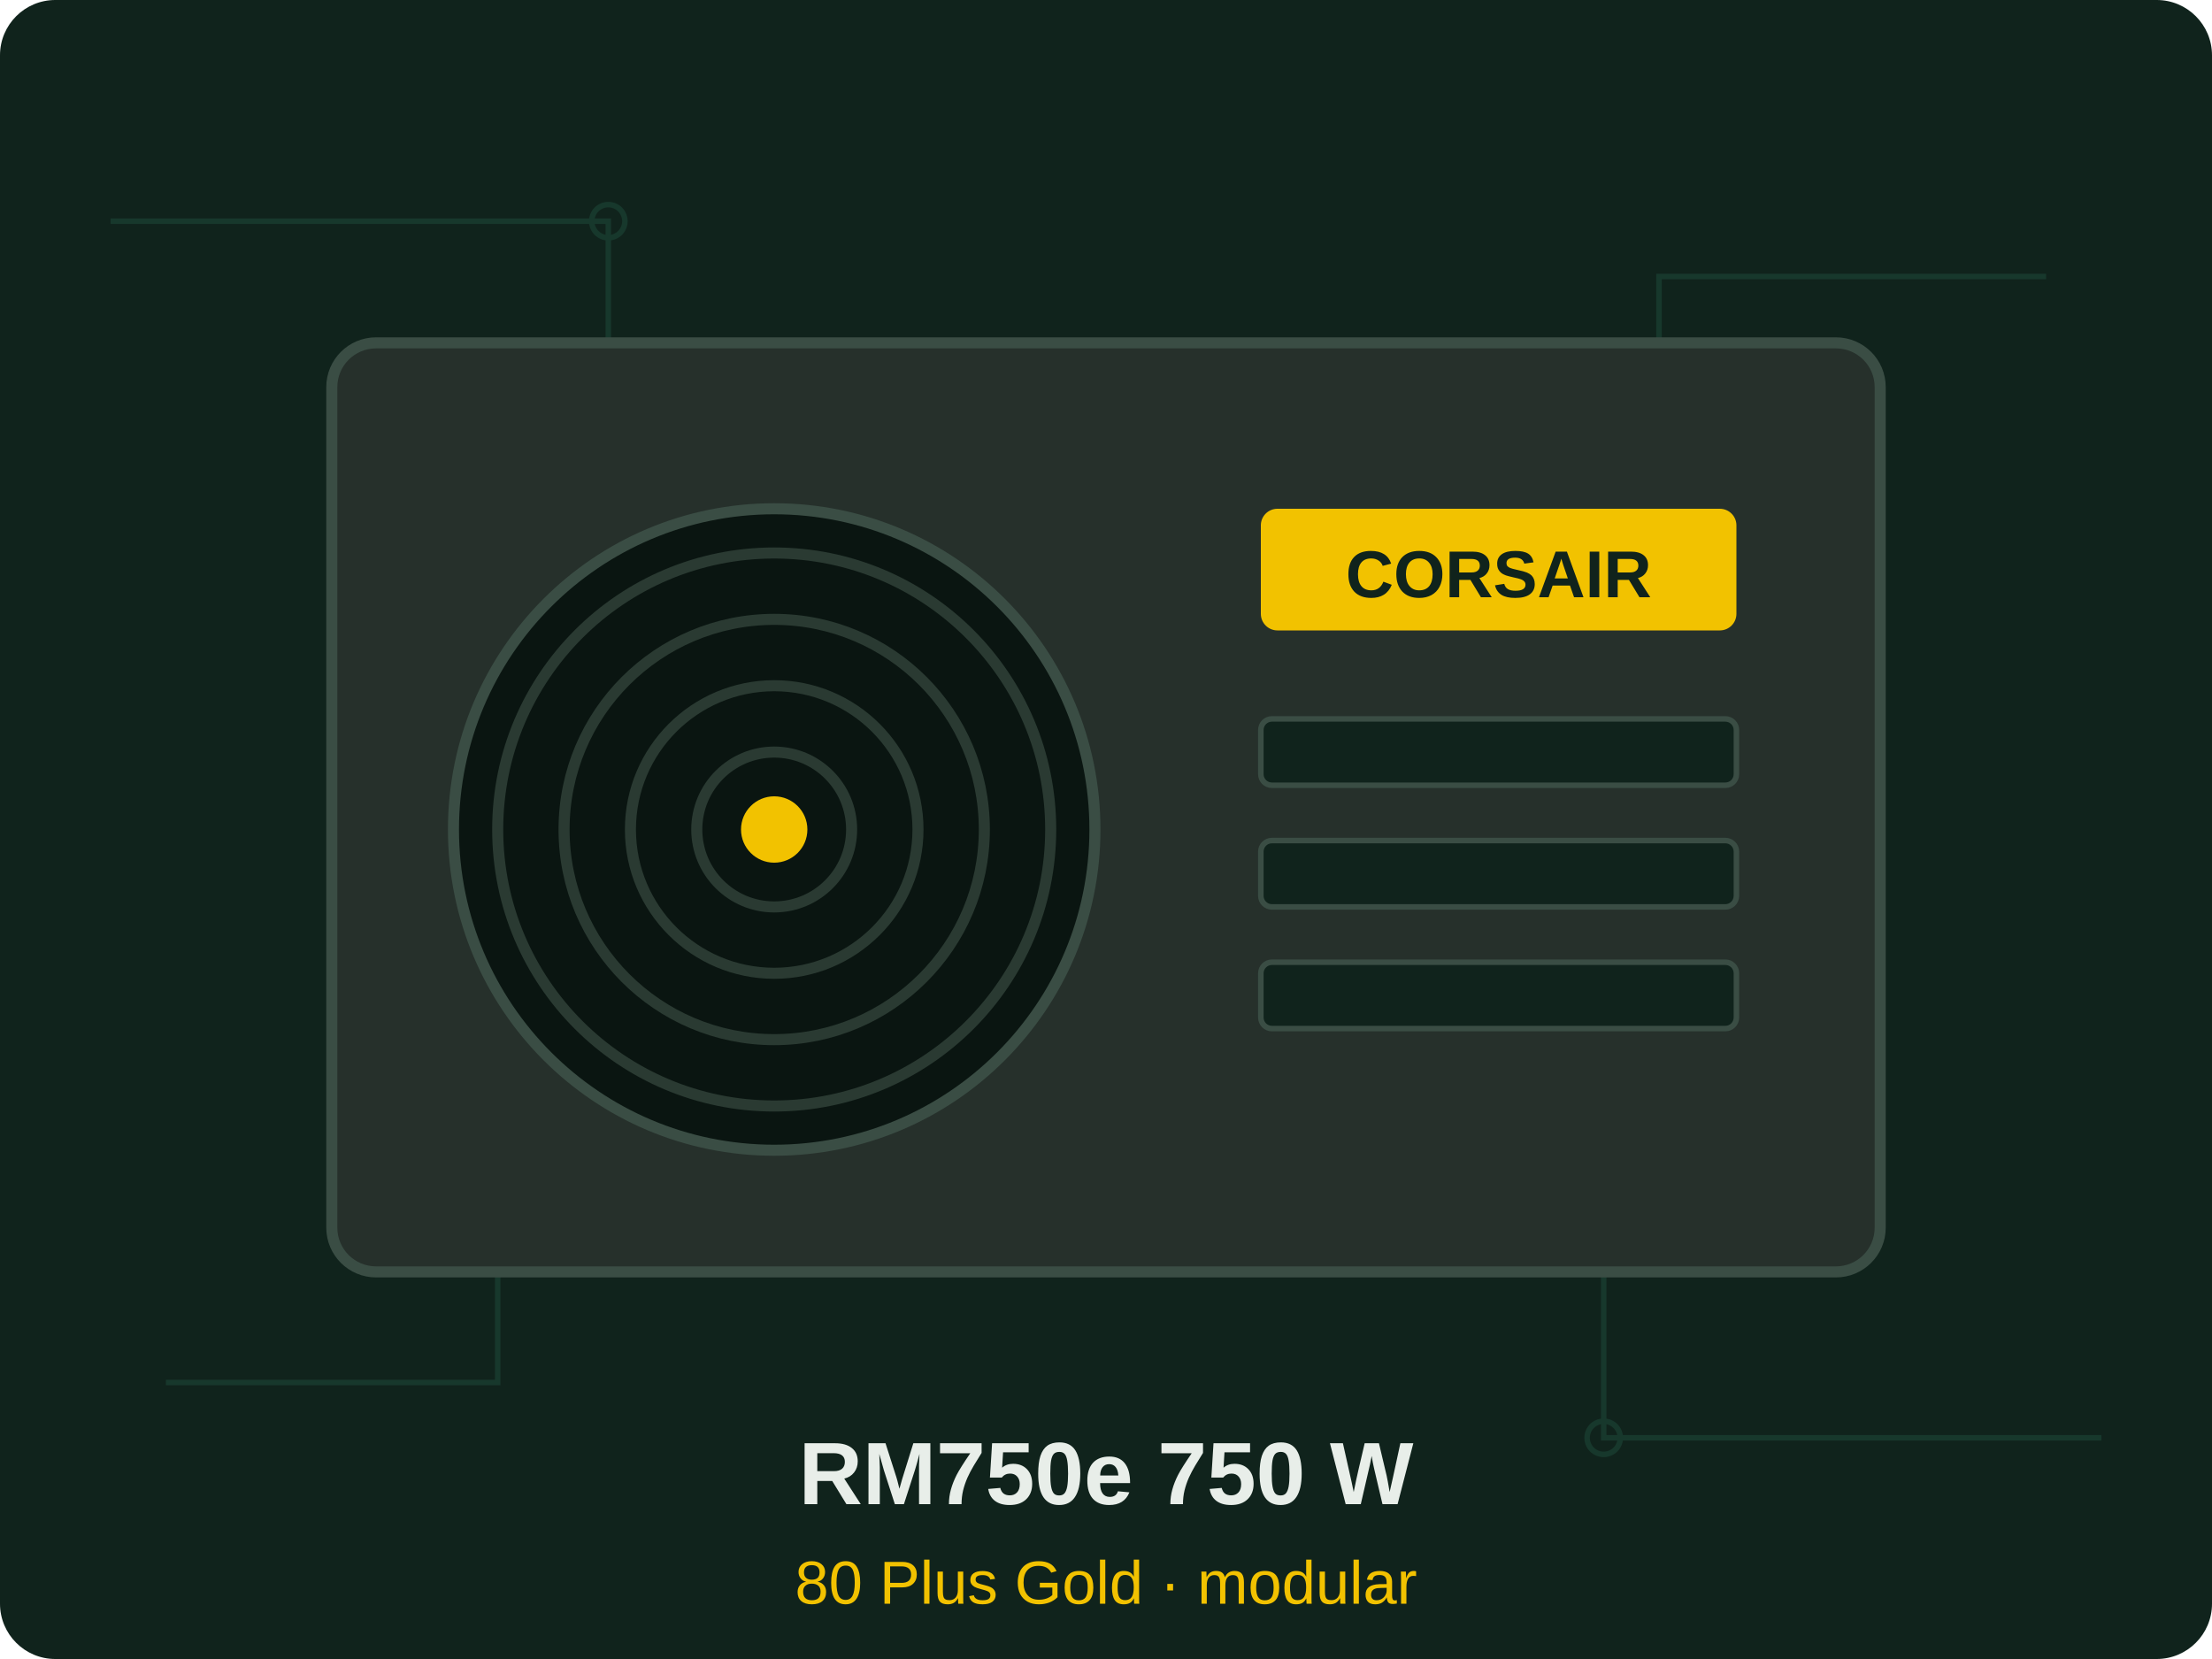
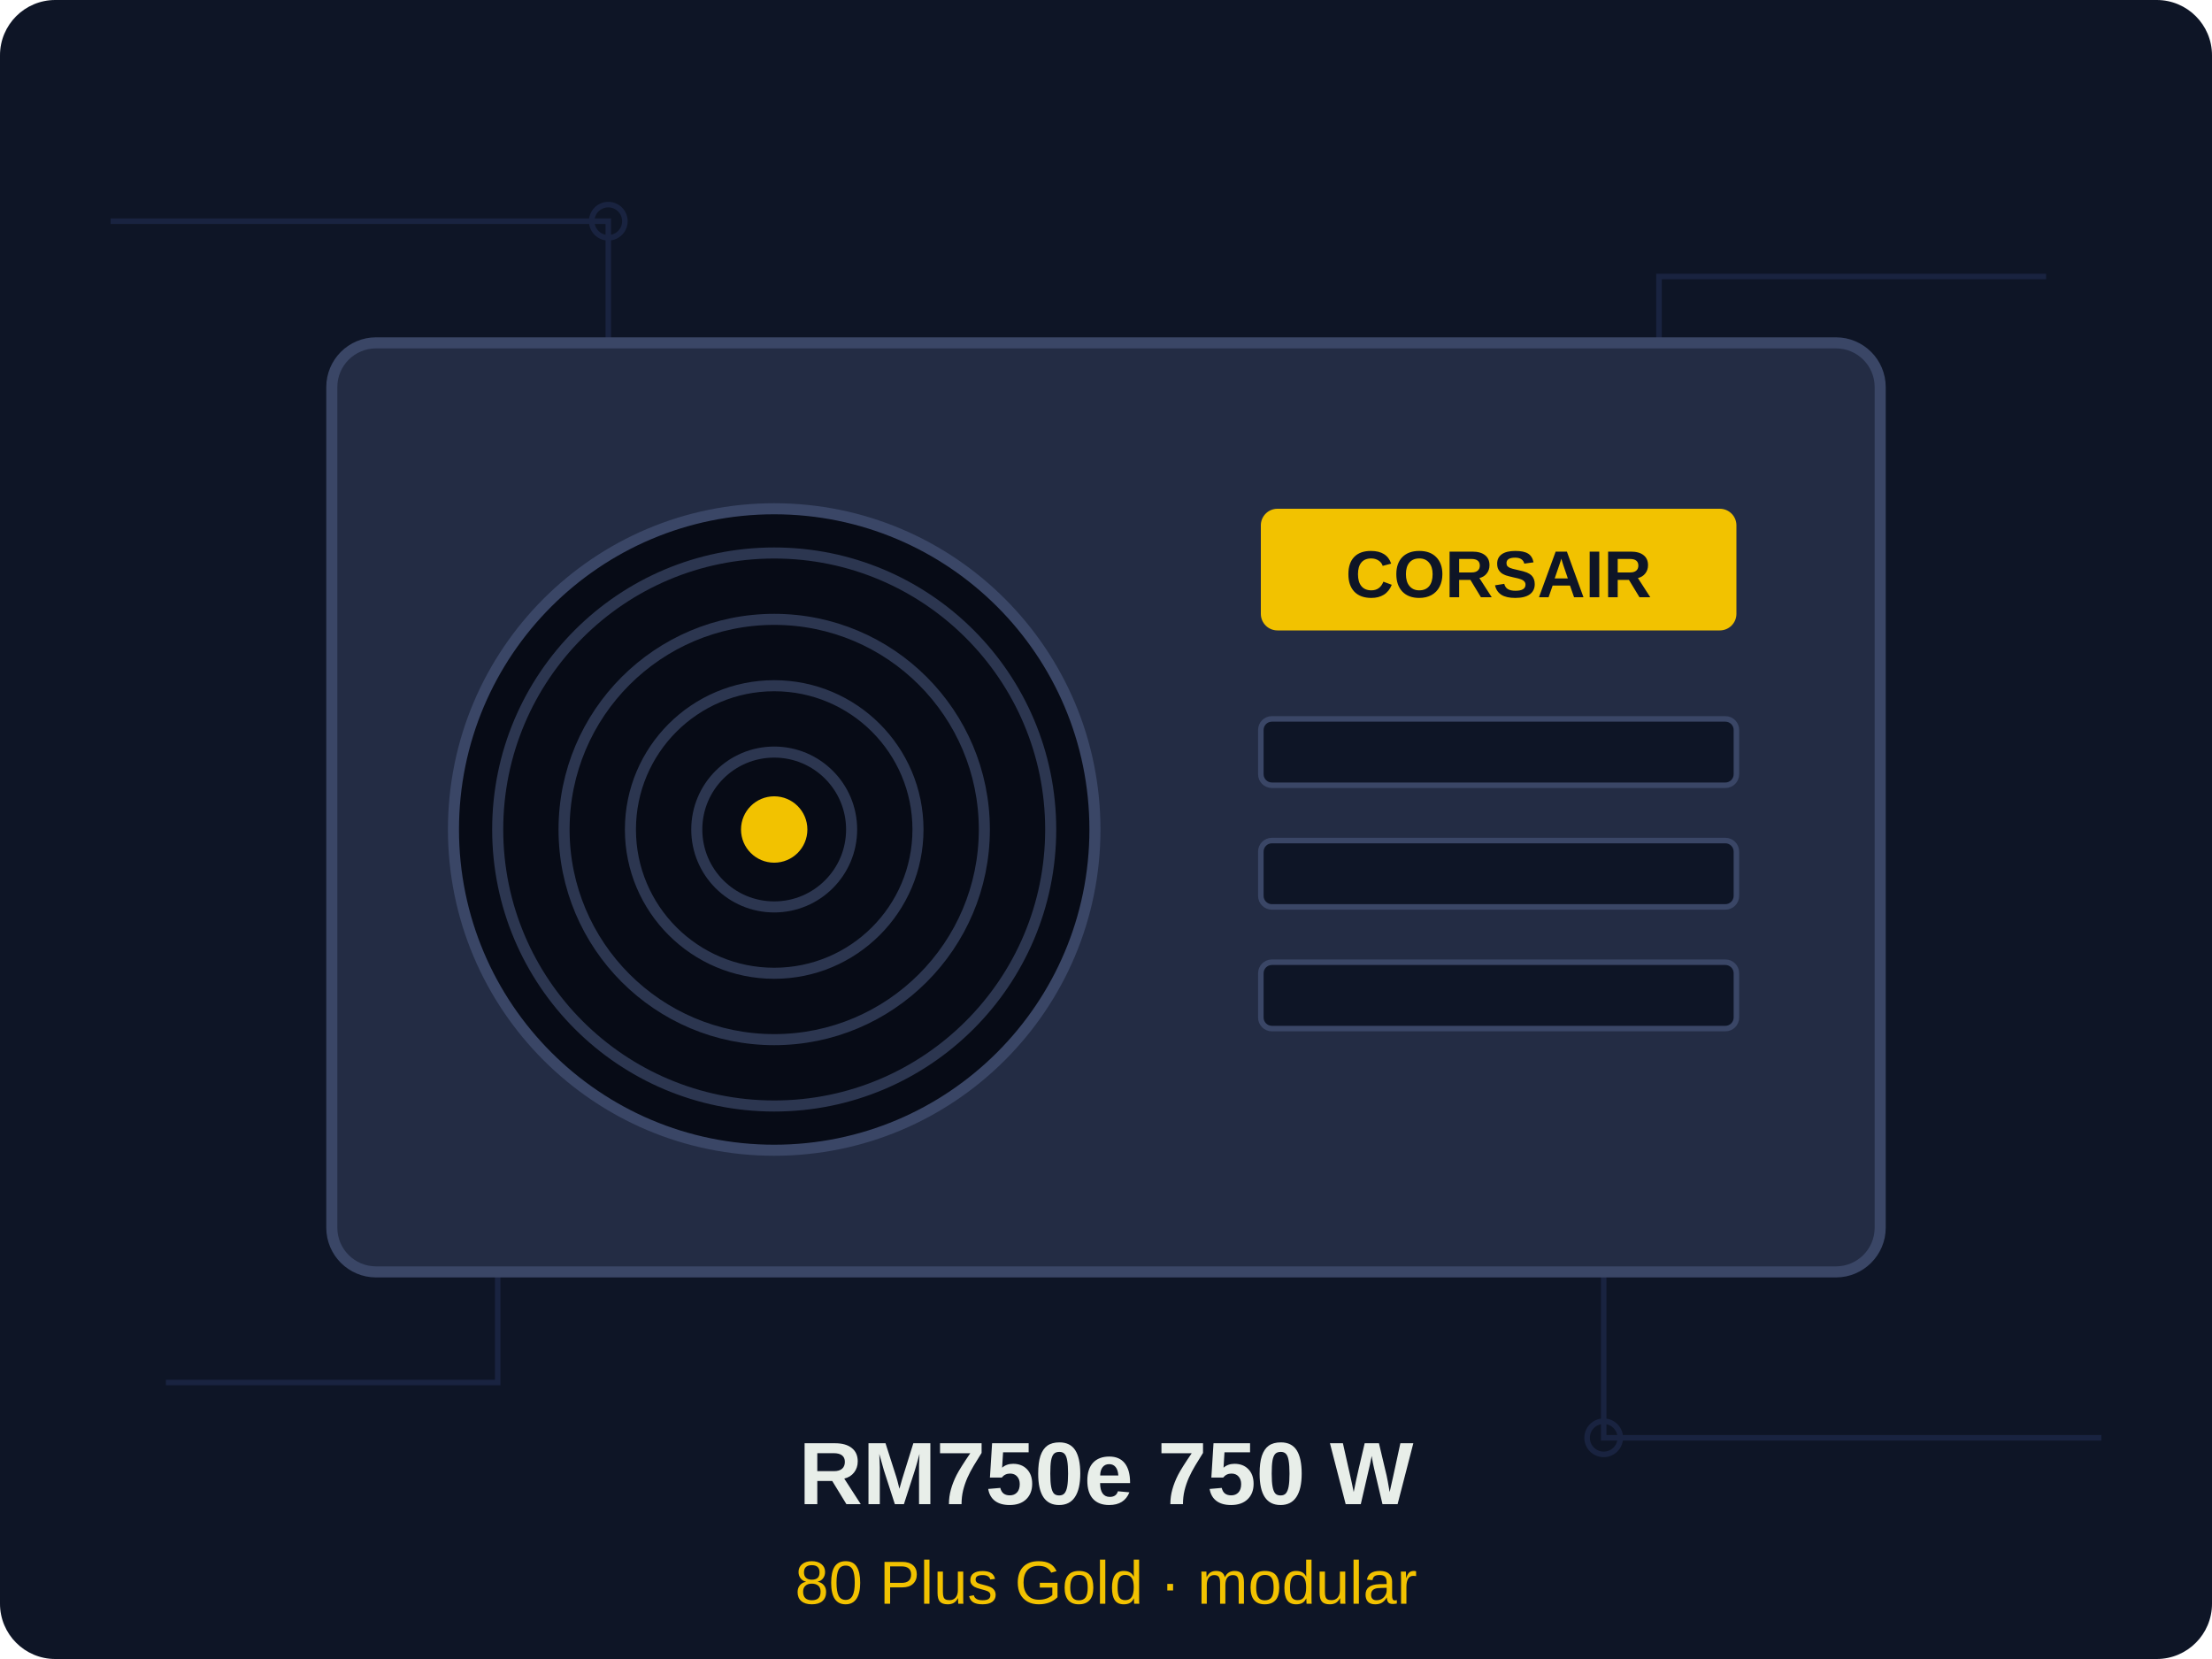
<svg xmlns="http://www.w3.org/2000/svg" viewBox="0 0 400 300" role="img" aria-label="RM750e 750 W">
-   <rect width="400" height="300" rx="10" fill="#10231c" />
-   <g opacity=".12" stroke="#4fd1a1" fill="none">
+   <rect width="400" height="300" rx="10" fill="#0e1526" />
+   <g opacity=".12" stroke="#6f8cff" fill="none">
    <path d="M20 40h90v30h60M380 260H290v-30h-50M30 250h60v-40M370 50h-70v40" />
    <circle cx="110" cy="40" r="3" />
    <circle cx="290" cy="260" r="3" />
  </g>
-   <rect x="60" y="62" width="280" height="168" rx="8" fill="#26302b" stroke="#3a4d44" stroke-width="2" />
-   <circle cx="140" cy="150" r="58" fill="#0a1511" stroke="#3a4d44" stroke-width="2" />
-   <circle cx="140" cy="150" r="14" fill="none" stroke="#2a3a32" stroke-width="2" />
-   <circle cx="140" cy="150" r="26" fill="none" stroke="#2a3a32" stroke-width="2" />
-   <circle cx="140" cy="150" r="38" fill="none" stroke="#2a3a32" stroke-width="2" />
-   <circle cx="140" cy="150" r="50" fill="none" stroke="#2a3a32" stroke-width="2" />
+   <rect x="60" y="62" width="280" height="168" rx="8" fill="#232c44" stroke="#3a4666" stroke-width="2" />
+   <circle cx="140" cy="150" r="58" fill="#070b16" stroke="#3a4666" stroke-width="2" />
+   <circle cx="140" cy="150" r="14" fill="none" stroke="#2c3650" stroke-width="2" />
+   <circle cx="140" cy="150" r="26" fill="none" stroke="#2c3650" stroke-width="2" />
+   <circle cx="140" cy="150" r="38" fill="none" stroke="#2c3650" stroke-width="2" />
+   <circle cx="140" cy="150" r="50" fill="none" stroke="#2c3650" stroke-width="2" />
  <circle cx="140" cy="150" r="6" fill="#f2c200" />
  <rect x="228" y="92" width="86" height="22" rx="3" fill="#f2c200" />
-   <text x="271" y="108" text-anchor="middle" font-family="Segoe UI,Arial" font-size="12" font-weight="800" fill="#10231c">CORSAIR</text>
-   <rect x="228" y="130" width="86" height="12" rx="2" fill="#10231c" stroke="#3a4d44" />
-   <rect x="228" y="152" width="86" height="12" rx="2" fill="#10231c" stroke="#3a4d44" />
-   <rect x="228" y="174" width="86" height="12" rx="2" fill="#10231c" stroke="#3a4d44" />
+   <text x="271" y="108" text-anchor="middle" font-family="Segoe UI,Arial" font-size="12" font-weight="800" fill="#0e1526">CORSAIR</text>
+   <rect x="228" y="130" width="86" height="12" rx="2" fill="#0e1526" stroke="#3a4666" />
+   <rect x="228" y="152" width="86" height="12" rx="2" fill="#0e1526" stroke="#3a4666" />
+   <rect x="228" y="174" width="86" height="12" rx="2" fill="#0e1526" stroke="#3a4666" />
  <text x="200" y="272" text-anchor="middle" font-family="Segoe UI,Arial,sans-serif" font-size="16" font-weight="700" fill="#e8eee9">RM750e 750 W</text>
  <text x="200" y="290" text-anchor="middle" font-family="Segoe UI,Arial,sans-serif" font-size="11" fill="#f2c200">80 Plus Gold · modular</text>
</svg>
